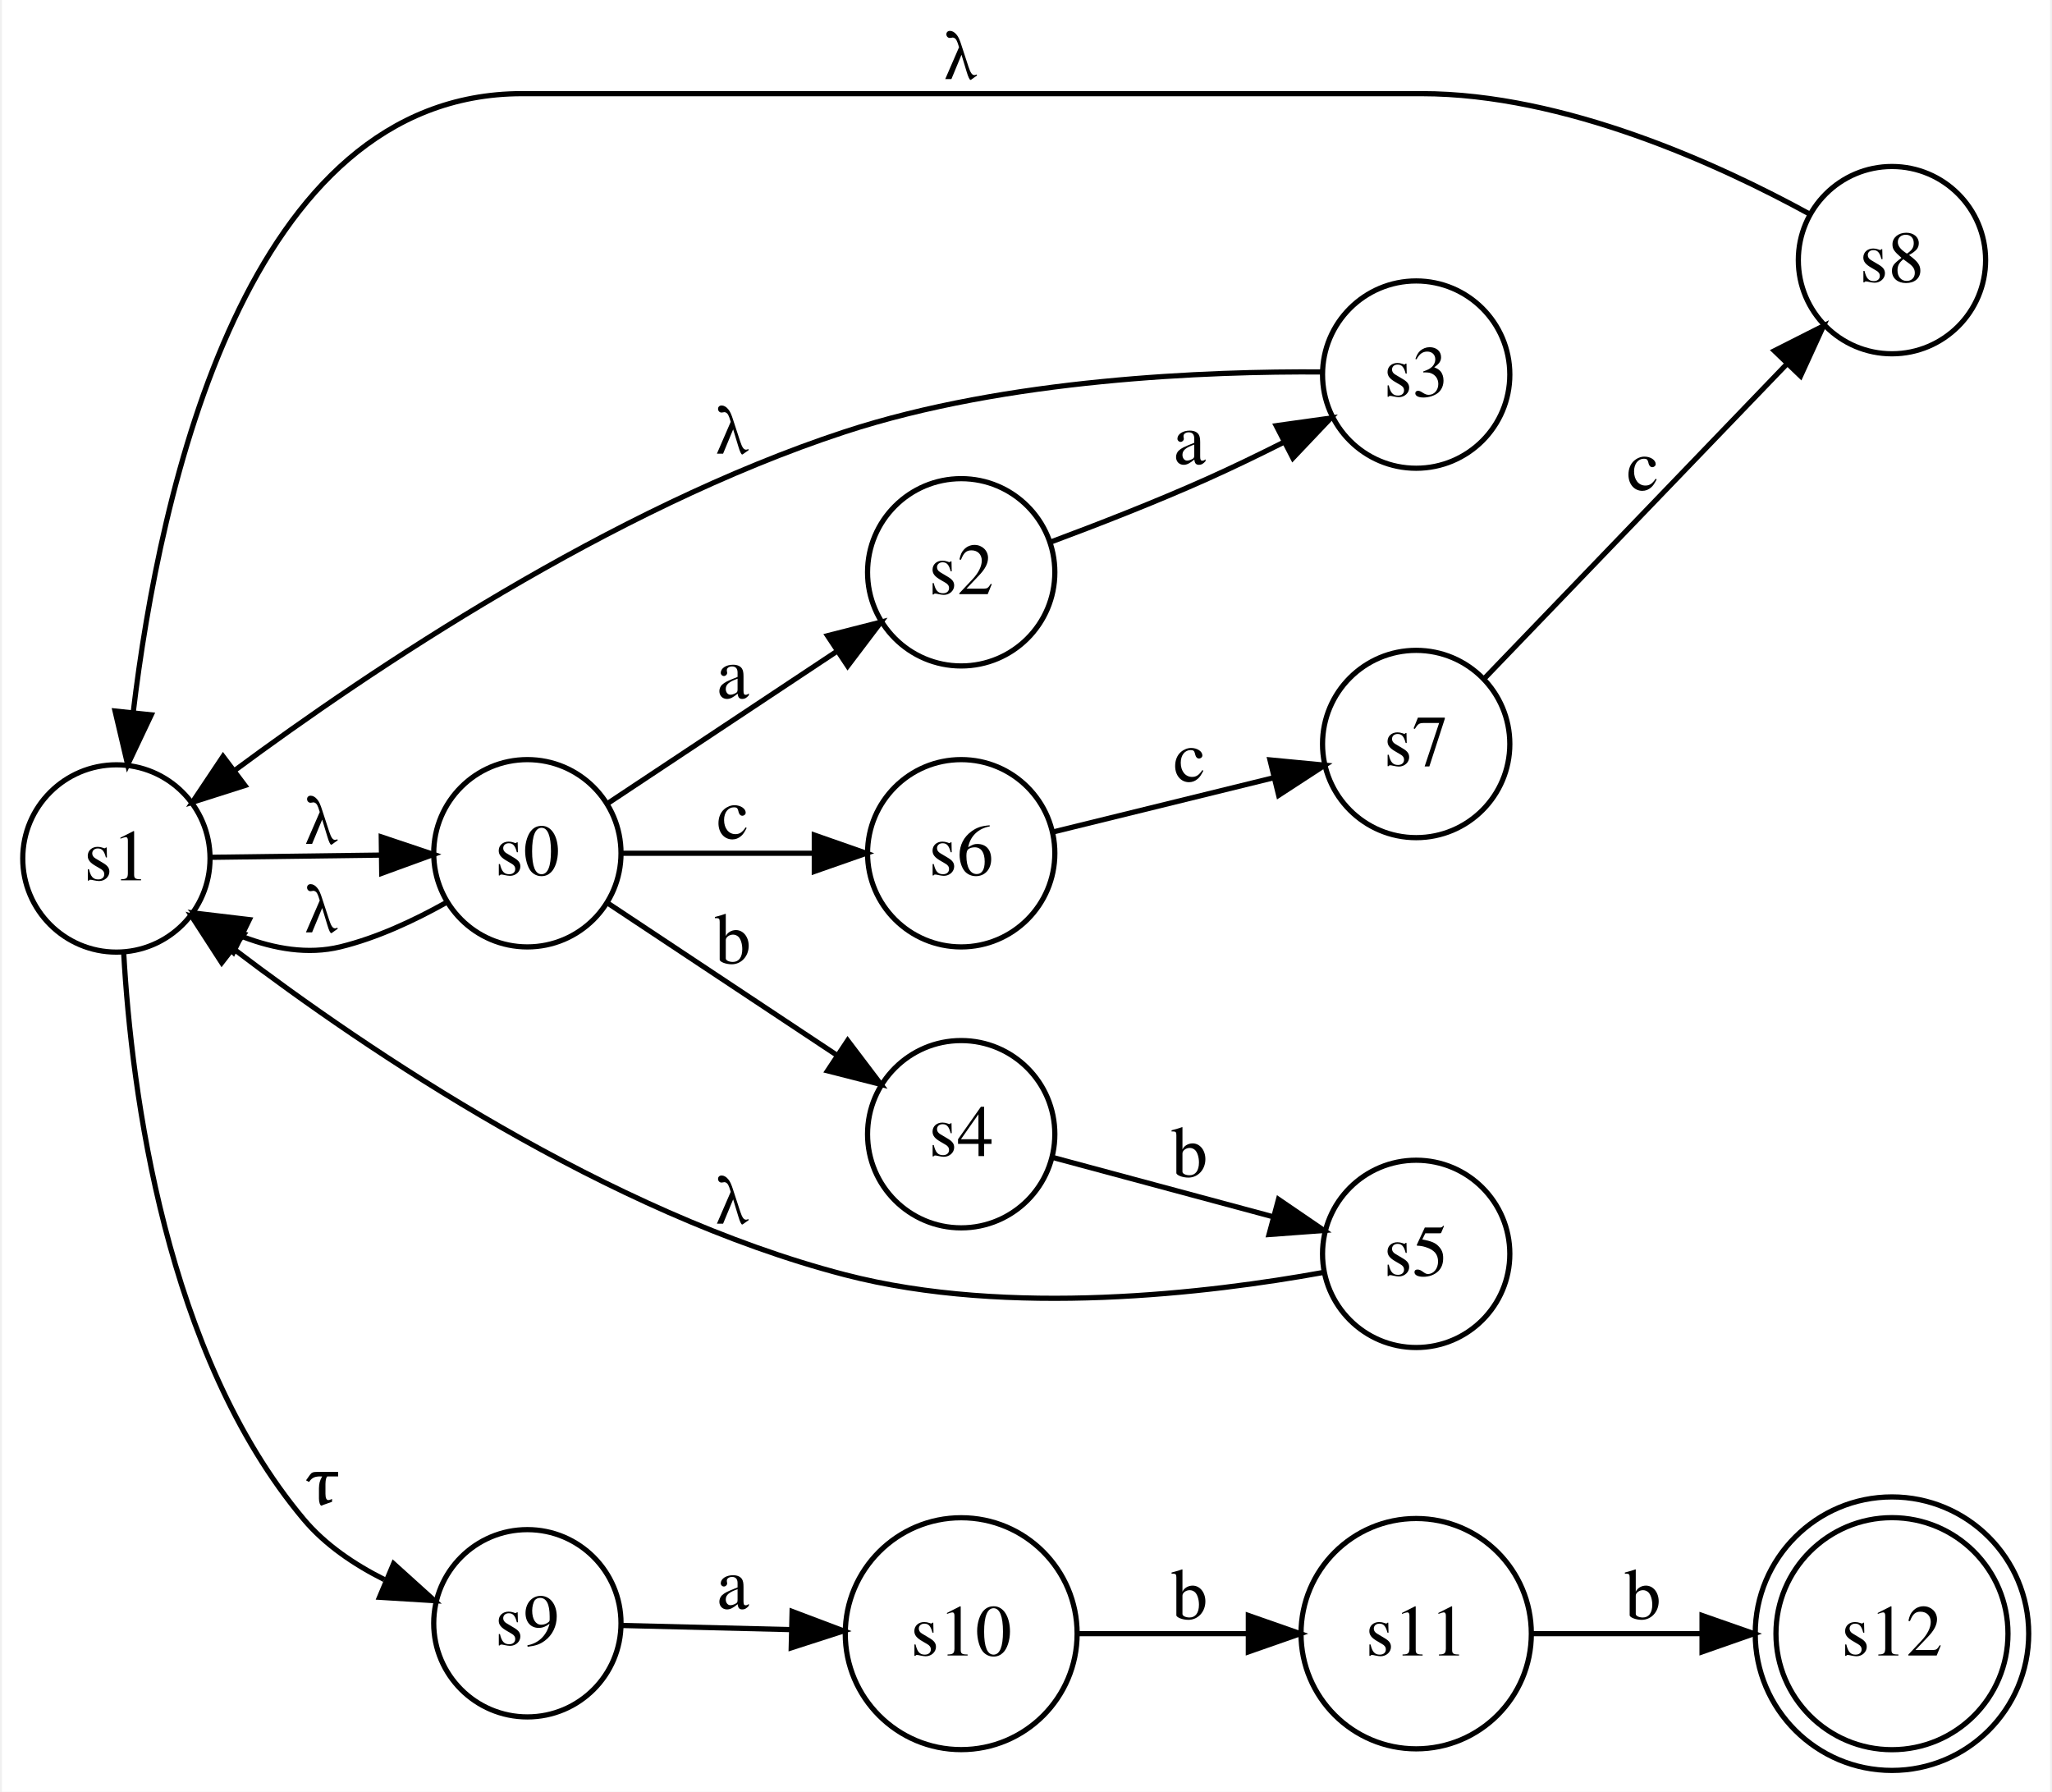
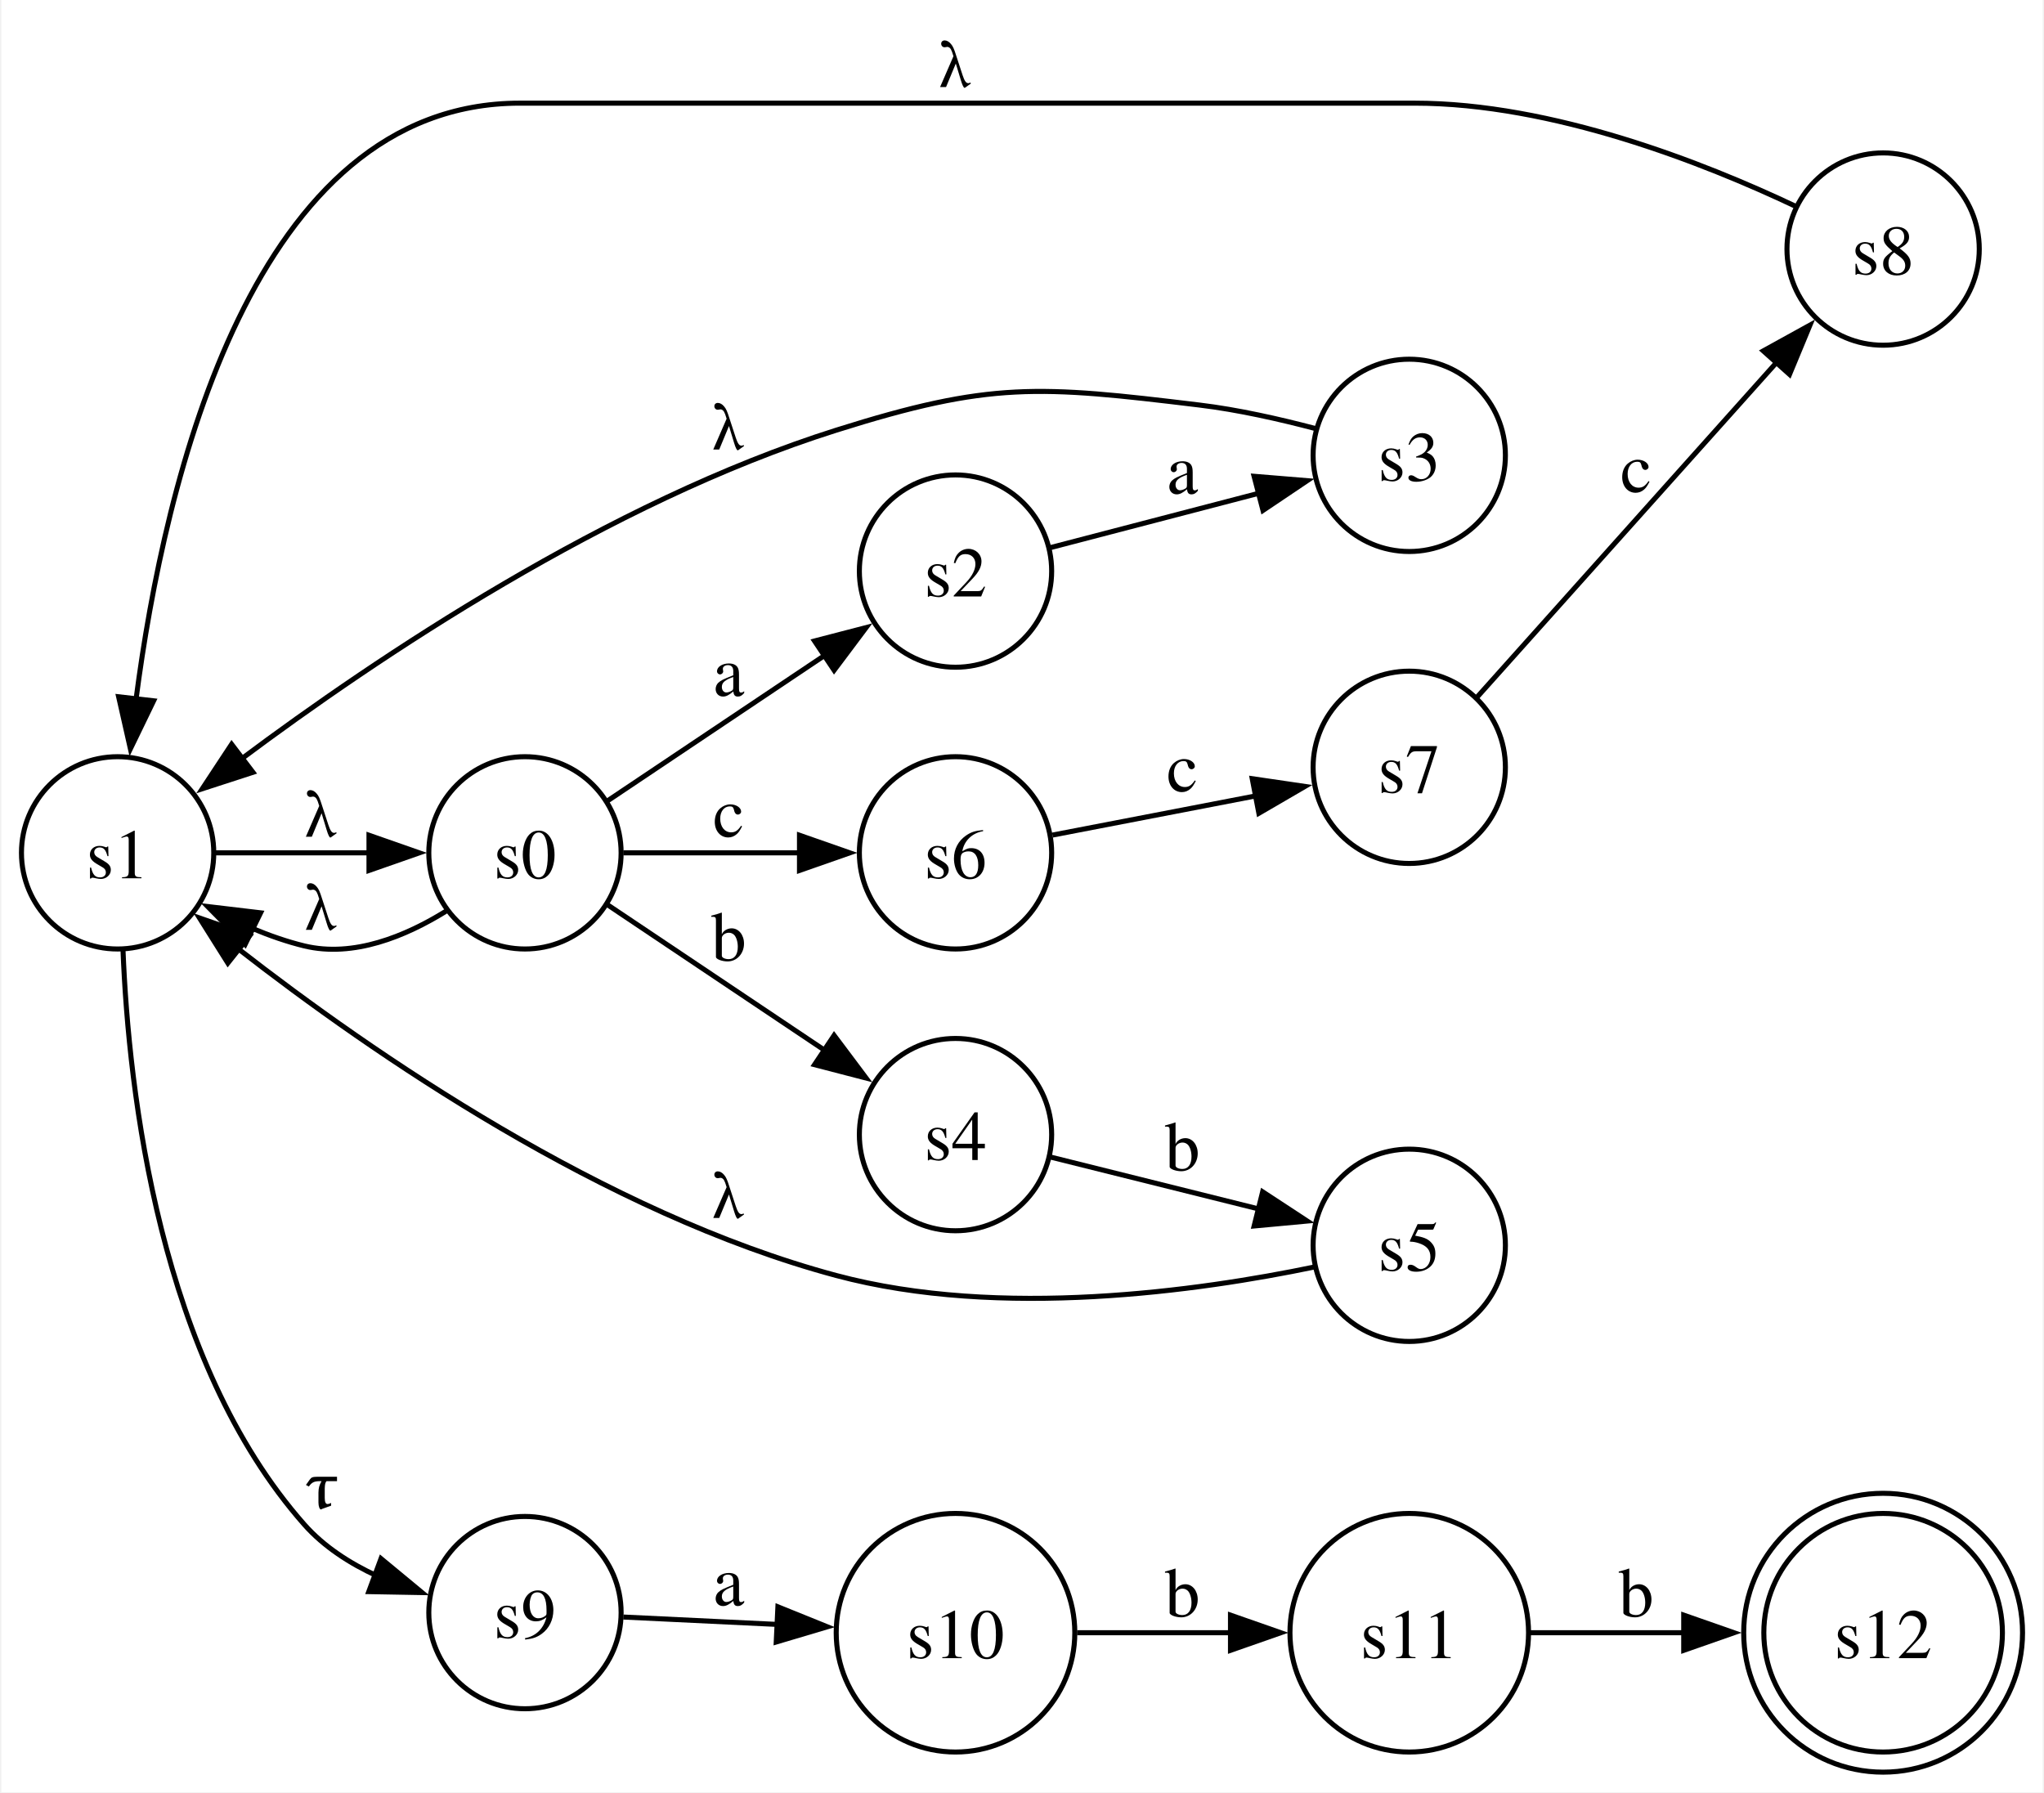
- <svg xmlns="http://www.w3.org/2000/svg" width="394pt" height="344pt" viewBox="0.00 0.00 393.70 344.39">
-   <g id="graph0" class="graph" transform="scale(1 1) rotate(0) translate(4 340.392)">
-     <polygon fill="white" stroke="none" points="-4,4 -4,-340.392 389.703,-340.392 389.703,4 -4,4" />
+ <svg xmlns="http://www.w3.org/2000/svg" width="406pt" height="356pt" viewBox="0.00 0.00 405.71 356.21">
+   <g id="graph0" class="graph" transform="scale(1 1) rotate(0) translate(4 352.21)">
+     <polygon fill="white" stroke="none" points="-4,4 -4,-352.21 401.71,-352.21 401.71,4 -4,4" />
    <g id="node1" class="node">
-       <ellipse fill="none" stroke="black" cx="359.311" cy="-26.392" rx="22.3" ry="22.3" />
-       <ellipse fill="none" stroke="black" cx="359.311" cy="-26.392" rx="26.284" ry="26.284" />
-       <text text-anchor="middle" x="359.311" y="-22.192" font-family="Times,serif" font-size="14.00">s12</text>
+       <ellipse fill="none" stroke="black" cx="370" cy="-27.71" rx="23.71" ry="23.71" />
+       <ellipse fill="none" stroke="black" cx="370" cy="-27.71" rx="27.71" ry="27.71" />
+       <text text-anchor="middle" x="370" y="-22.66" font-family="Times,serif" font-size="14.00">s12</text>
    </g>
    <g id="node2" class="node">
-       <ellipse fill="none" stroke="black" cx="97" cy="-176.392" rx="18" ry="18" />
-       <text text-anchor="middle" x="97" y="-172.192" font-family="Times,serif" font-size="14.00">s0</text>
+       <ellipse fill="none" stroke="black" cx="100.07" cy="-182.71" rx="19.11" ry="19.11" />
+       <text text-anchor="middle" x="100.07" y="-177.66" font-family="Times,serif" font-size="14.00">s0</text>
    </g>
    <g id="node3" class="node">
-       <ellipse fill="none" stroke="black" cx="180.392" cy="-230.392" rx="18" ry="18" />
-       <text text-anchor="middle" x="180.392" y="-226.192" font-family="Times,serif" font-size="14.00">s2</text>
+       <ellipse fill="none" stroke="black" cx="185.64" cy="-238.71" rx="19.11" ry="19.11" />
+       <text text-anchor="middle" x="185.64" y="-233.66" font-family="Times,serif" font-size="14.00">s2</text>
    </g>
    <g id="edge1" class="edge">
-       <path fill="none" stroke="black" d="M112.551,-186.046C124.704,-194.109 142.251,-205.751 156.317,-215.083" />
-       <polygon fill="black" stroke="black" points="154.699,-218.209 164.967,-220.821 158.569,-212.376 154.699,-218.209" />
-       <text text-anchor="middle" x="136.5" y="-206.192" font-family="Times,serif" font-size="14.00">a</text>
+       <path fill="none" stroke="black" d="M116.4,-192.99C128.58,-201.14 145.84,-212.71 159.96,-222.17" />
+       <polygon fill="black" stroke="black" points="157.62,-224.82 167.87,-227.48 161.51,-219 157.62,-224.82" />
+       <text text-anchor="middle" x="140.56" y="-213.91" font-family="Times,serif" font-size="14.00">a</text>
    </g>
    <g id="node4" class="node">
-       <ellipse fill="none" stroke="black" cx="180.392" cy="-122.392" rx="18" ry="18" />
-       <text text-anchor="middle" x="180.392" y="-118.192" font-family="Times,serif" font-size="14.00">s4</text>
+       <ellipse fill="none" stroke="black" cx="185.64" cy="-126.71" rx="19.11" ry="19.11" />
+       <text text-anchor="middle" x="185.64" y="-121.66" font-family="Times,serif" font-size="14.00">s4</text>
    </g>
    <g id="edge2" class="edge">
-       <path fill="none" stroke="black" d="M112.551,-166.738C124.704,-158.675 142.251,-147.033 156.317,-137.701" />
-       <polygon fill="black" stroke="black" points="158.569,-140.407 164.967,-131.962 154.699,-134.574 158.569,-140.407" />
-       <text text-anchor="middle" x="136.5" y="-155.192" font-family="Times,serif" font-size="14.00">b</text>
+       <path fill="none" stroke="black" d="M116.4,-172.44C128.58,-164.28 145.84,-152.71 159.96,-143.25" />
+       <polygon fill="black" stroke="black" points="161.51,-146.43 167.87,-137.95 157.62,-140.61 161.51,-146.43" />
+       <text text-anchor="middle" x="140.56" y="-161.27" font-family="Times,serif" font-size="14.00">b</text>
    </g>
    <g id="node5" class="node">
-       <ellipse fill="none" stroke="black" cx="180.392" cy="-176.392" rx="18" ry="18" />
-       <text text-anchor="middle" x="180.392" y="-172.192" font-family="Times,serif" font-size="14.00">s6</text>
+       <ellipse fill="none" stroke="black" cx="185.64" cy="-182.71" rx="19.11" ry="19.11" />
+       <text text-anchor="middle" x="185.64" y="-177.66" font-family="Times,serif" font-size="14.00">s6</text>
    </g>
    <g id="edge3" class="edge">
-       <path fill="none" stroke="black" d="M115.261,-176.392C125.944,-176.392 139.896,-176.392 152.057,-176.392" />
-       <polygon fill="black" stroke="black" points="152.156,-179.892 162.156,-176.392 152.156,-172.892 152.156,-179.892" />
-       <text text-anchor="middle" x="136.5" y="-179.192" font-family="Times,serif" font-size="14.00">c</text>
+       <path fill="none" stroke="black" d="M119.62,-182.71C130.01,-182.71 143.2,-182.71 154.99,-182.71" />
+       <polygon fill="black" stroke="black" points="154.63,-186.21 164.63,-182.71 154.63,-179.21 154.63,-186.21" />
+       <text text-anchor="middle" x="140.56" y="-185.91" font-family="Times,serif" font-size="14.00">c</text>
    </g>
    <g id="node6" class="node">
-       <ellipse fill="none" stroke="black" cx="18" cy="-175.392" rx="18" ry="18" />
-       <text text-anchor="middle" x="18" y="-171.192" font-family="Times,serif" font-size="14.00">s1</text>
+       <ellipse fill="none" stroke="black" cx="19.11" cy="-182.71" rx="19.11" ry="19.11" />
+       <text text-anchor="middle" x="19.11" y="-177.66" font-family="Times,serif" font-size="14.00">s1</text>
    </g>
    <g id="edge4" class="edge">
-       <path fill="none" stroke="black" d="M81.283,-166.85C75.25,-163.475 68.04,-160.096 61,-158.392 54.829,-156.898 48.373,-158.036 42.427,-160.295" />
-       <polygon fill="black" stroke="black" points="40.484,-157.35 33.04,-164.889 43.56,-163.637 40.484,-157.35" />
-       <text text-anchor="middle" x="57.5" y="-161.192" font-family="Times,serif" font-size="14.00">λ</text>
+       <path fill="none" stroke="black" d="M84.43,-171.15C76.34,-166.12 65.98,-161.86 56.22,-164.21 52.77,-165.05 49.28,-166.27 45.89,-167.69" />
+       <polygon fill="black" stroke="black" points="44.45,-164.5 37.01,-172.04 47.53,-170.79 44.45,-164.5" />
+       <text text-anchor="middle" x="59.59" y="-167.41" font-family="Times,serif" font-size="14.00">λ</text>
    </g>
    <g id="node8" class="node">
-       <ellipse fill="none" stroke="black" cx="267.852" cy="-268.392" rx="18" ry="18" />
-       <text text-anchor="middle" x="267.852" y="-264.192" font-family="Times,serif" font-size="14.00">s3</text>
+       <ellipse fill="none" stroke="black" cx="275.82" cy="-261.71" rx="19.11" ry="19.11" />
+       <text text-anchor="middle" x="275.82" y="-256.66" font-family="Times,serif" font-size="14.00">s3</text>
    </g>
    <g id="edge7" class="edge">
-       <path fill="none" stroke="black" d="M197.448,-236.156C206.458,-239.507 217.852,-243.937 227.784,-248.392 232.613,-250.558 237.699,-253.021 242.545,-255.461" />
-       <polygon fill="black" stroke="black" points="240.948,-258.575 251.441,-260.039 244.151,-252.351 240.948,-258.575" />
-       <text text-anchor="middle" x="224.284" y="-251.192" font-family="Times,serif" font-size="14.00">a</text>
+       <path fill="none" stroke="black" d="M204.49,-243.37C216.44,-246.49 232.44,-250.66 246.16,-254.24" />
+       <polygon fill="black" stroke="black" points="244.98,-257.55 255.54,-256.68 246.75,-250.77 244.98,-257.55" />
+       <text text-anchor="middle" x="230.73" y="-254.1" font-family="Times,serif" font-size="14.00">a</text>
    </g>
    <g id="node9" class="node">
-       <ellipse fill="none" stroke="black" cx="267.852" cy="-99.392" rx="18" ry="18" />
-       <text text-anchor="middle" x="267.852" y="-95.192" font-family="Times,serif" font-size="14.00">s5</text>
+       <ellipse fill="none" stroke="black" cx="275.82" cy="-104.71" rx="19.11" ry="19.11" />
+       <text text-anchor="middle" x="275.82" y="-99.66" font-family="Times,serif" font-size="14.00">s5</text>
    </g>
    <g id="edge9" class="edge">
-       <path fill="none" stroke="black" d="M197.869,-117.957C209.851,-114.732 226.329,-110.298 240.176,-106.571" />
-       <polygon fill="black" stroke="black" points="241.386,-109.87 250.133,-103.891 239.567,-103.11 241.386,-109.87" />
-       <text text-anchor="middle" x="224.284" y="-114.192" font-family="Times,serif" font-size="14.00">b</text>
+       <path fill="none" stroke="black" d="M204.49,-122.26C216.44,-119.28 232.44,-115.29 246.16,-111.87" />
+       <polygon fill="black" stroke="black" points="246.68,-115.34 255.54,-109.53 244.99,-108.55 246.68,-115.34" />
+       <text text-anchor="middle" x="230.73" y="-119.57" font-family="Times,serif" font-size="14.00">b</text>
    </g>
    <g id="node10" class="node">
-       <ellipse fill="none" stroke="black" cx="267.852" cy="-197.392" rx="18" ry="18" />
-       <text text-anchor="middle" x="267.852" y="-193.192" font-family="Times,serif" font-size="14.00">s7</text>
+       <ellipse fill="none" stroke="black" cx="275.82" cy="-199.71" rx="19.11" ry="19.11" />
+       <text text-anchor="middle" x="275.82" y="-194.66" font-family="Times,serif" font-size="14.00">s7</text>
    </g>
    <g id="edge11" class="edge">
-       <path fill="none" stroke="black" d="M198.276,-180.541C210.292,-183.494 226.677,-187.52 240.418,-190.896" />
-       <polygon fill="black" stroke="black" points="239.747,-194.335 250.293,-193.323 241.417,-187.538 239.747,-194.335" />
-       <text text-anchor="middle" x="224.284" y="-190.192" font-family="Times,serif" font-size="14.00">c</text>
+       <path fill="none" stroke="black" d="M204.91,-186.24C216.62,-188.49 232.07,-191.47 245.47,-194.06" />
+       <polygon fill="black" stroke="black" points="244.61,-197.45 255.09,-195.91 245.93,-190.58 244.61,-197.45" />
+       <text text-anchor="middle" x="230.73" y="-194.92" font-family="Times,serif" font-size="14.00">c</text>
    </g>
    <g id="edge5" class="edge">
-       <path fill="none" stroke="black" d="M36.089,-175.614C45.659,-175.738 57.817,-175.896 68.677,-176.037" />
-       <polygon fill="black" stroke="black" points="68.914,-179.54 78.959,-176.17 69.005,-172.541 68.914,-179.54" />
-       <text text-anchor="middle" x="57.5" y="-178.192" font-family="Times,serif" font-size="14.00">λ</text>
+       <path fill="none" stroke="black" d="M38.42,-182.71C47.53,-182.71 58.76,-182.71 69.08,-182.71" />
+       <polygon fill="black" stroke="black" points="69.07,-186.21 79.07,-182.71 69.07,-179.21 69.07,-186.21" />
+       <text text-anchor="middle" x="59.59" y="-185.91" font-family="Times,serif" font-size="14.00">λ</text>
    </g>
    <g id="node7" class="node">
-       <ellipse fill="none" stroke="black" cx="97" cy="-28.392" rx="18" ry="18" />
-       <text text-anchor="middle" x="97" y="-24.192" font-family="Times,serif" font-size="14.00">s9</text>
+       <ellipse fill="none" stroke="black" cx="100.07" cy="-31.71" rx="19.11" ry="19.11" />
+       <text text-anchor="middle" x="100.07" y="-26.66" font-family="Times,serif" font-size="14.00">s9</text>
    </g>
    <g id="edge6" class="edge">
-       <path fill="none" stroke="black" d="M19.404,-157.246C20.922,-130.466 27.407,-80.116 54,-48.392 58.121,-43.475 63.729,-39.684 69.504,-36.794" />
-       <polygon fill="black" stroke="black" points="71.285,-39.841 79.147,-32.739 68.572,-33.388 71.285,-39.841" />
-       <text text-anchor="middle" x="57.5" y="-51.192" font-family="Times,serif" font-size="14.00">τ</text>
+       <path fill="none" stroke="black" d="M20.18,-163.44C21.31,-135.03 27.44,-81.78 56.22,-49.21 60.11,-44.81 65.27,-41.49 70.67,-39" />
+       <polygon fill="black" stroke="black" points="71.46,-42.44 79.62,-35.69 69.03,-35.88 71.46,-42.44" />
+       <text text-anchor="middle" x="59.59" y="-52.41" font-family="Times,serif" font-size="14.00">τ</text>
    </g>
    <g id="node12" class="node">
-       <ellipse fill="none" stroke="black" cx="180.392" cy="-26.392" rx="22.284" ry="22.284" />
-       <text text-anchor="middle" x="180.392" y="-22.192" font-family="Times,serif" font-size="14.00">s10</text>
+       <ellipse fill="none" stroke="black" cx="185.64" cy="-27.71" rx="23.71" ry="23.71" />
+       <text text-anchor="middle" x="185.64" y="-22.66" font-family="Times,serif" font-size="14.00">s10</text>
    </g>
    <g id="edge14" class="edge">
-       <path fill="none" stroke="black" d="M115.261,-27.968C124.667,-27.736 136.608,-27.443 147.629,-27.172" />
-       <polygon fill="black" stroke="black" points="147.89,-30.667 157.801,-26.922 147.718,-23.669 147.89,-30.667" />
-       <text text-anchor="middle" x="136.5" y="-31.192" font-family="Times,serif" font-size="14.00">a</text>
+       <path fill="none" stroke="black" d="M119.62,-30.83C128.63,-30.39 139.76,-29.86 150.25,-29.36" />
+       <polygon fill="black" stroke="black" points="150.34,-32.86 160.16,-28.89 150.01,-25.87 150.34,-32.86" />
+       <text text-anchor="middle" x="140.56" y="-33.15" font-family="Times,serif" font-size="14.00">a</text>
    </g>
    <g id="edge8" class="edge">
-       <path fill="none" stroke="black" d="M249.791,-268.901C227.957,-269.054 189.224,-267.63 158,-257.392 113.031,-242.647 66.892,-211.663 40.704,-192.287" />
-       <polygon fill="black" stroke="black" points="42.712,-189.418 32.617,-186.201 38.503,-195.011 42.712,-189.418" />
-       <text text-anchor="middle" x="136.5" y="-253.192" font-family="Times,serif" font-size="14.00">λ</text>
+       <path fill="none" stroke="black" d="M257.16,-267.04C250.06,-268.91 241.77,-270.79 234.11,-271.71 202.18,-275.58 192.6,-276.39 161.93,-266.71 116.72,-252.46 70.63,-221.48 43.74,-201.39" />
+       <polygon fill="black" stroke="black" points="46.01,-198.72 35.94,-195.45 41.77,-204.29 46.01,-198.72" />
+       <text text-anchor="middle" x="140.56" y="-262.87" font-family="Times,serif" font-size="14.00">λ</text>
    </g>
    <g id="edge10" class="edge">
-       <path fill="none" stroke="black" d="M249.929,-95.807C228.242,-91.88 189.663,-87.16 158,-95.392 112.484,-107.226 66.52,-138.27 40.514,-158.023" />
-       <polygon fill="black" stroke="black" points="38.247,-155.352 32.489,-164.245 42.536,-160.884 38.247,-155.352" />
-       <text text-anchor="middle" x="136.5" y="-105.192" font-family="Times,serif" font-size="14.00">λ</text>
+       <path fill="none" stroke="black" d="M256.87,-100.38C234.29,-95.69 194.54,-89.98 161.93,-98.71 115.89,-111.04 69.73,-142.88 43.09,-163.63" />
+       <polygon fill="black" stroke="black" points="41.02,-160.8 35.38,-169.77 45.38,-166.28 41.02,-160.8" />
+       <text text-anchor="middle" x="140.56" y="-110.14" font-family="Times,serif" font-size="14.00">λ</text>
    </g>
    <g id="node11" class="node">
-       <ellipse fill="none" stroke="black" cx="359.311" cy="-290.392" rx="18" ry="18" />
-       <text text-anchor="middle" x="359.311" y="-286.192" font-family="Times,serif" font-size="14.00">s8</text>
+       <ellipse fill="none" stroke="black" cx="370" cy="-302.71" rx="19.11" ry="19.11" />
+       <text text-anchor="middle" x="370" y="-297.66" font-family="Times,serif" font-size="14.00">s8</text>
    </g>
    <g id="edge12" class="edge">
-       <path fill="none" stroke="black" d="M280.917,-209.934C295.856,-225.465 321.486,-252.109 339.132,-270.454" />
-       <polygon fill="black" stroke="black" points="336.697,-272.971 346.152,-277.751 341.742,-268.118 336.697,-272.971" />
-       <text text-anchor="middle" x="311.42" y="-246.192" font-family="Times,serif" font-size="14.00">c</text>
+       <path fill="none" stroke="black" d="M289.25,-213.6C304.58,-230.73 330.82,-260.05 348.99,-280.36" />
+       <polygon fill="black" stroke="black" points="346.18,-282.47 355.46,-287.59 351.4,-277.8 346.18,-282.47" />
+       <text text-anchor="middle" x="320.91" y="-254.41" font-family="Times,serif" font-size="14.00">c</text>
    </g>
    <g id="edge13" class="edge">
-       <path fill="none" stroke="black" d="M343.38,-299.306C326.075,-308.774 296.398,-322.392 268.852,-322.392 96,-322.392 96,-322.392 96,-322.392 42.882,-322.392 26.336,-246.142 21.235,-203.474" />
-       <polygon fill="black" stroke="black" points="24.704,-202.993 20.17,-193.417 17.743,-203.73 24.704,-202.993" />
-       <text text-anchor="middle" x="180.392" y="-325.192" font-family="Times,serif" font-size="14.00">λ</text>
+       <path fill="none" stroke="black" d="M352.5,-311.26C334.43,-319.81 304.33,-331.71 276.82,-331.71 99.07,-331.71 99.07,-331.71 99.07,-331.71 45.95,-331.71 28.46,-256.87 22.78,-213.27" />
+       <polygon fill="black" stroke="black" points="26.27,-212.93 21.65,-203.39 19.31,-213.73 26.27,-212.93" />
+       <text text-anchor="middle" x="185.64" y="-334.91" font-family="Times,serif" font-size="14.00">λ</text>
    </g>
    <g id="node13" class="node">
-       <ellipse fill="none" stroke="black" cx="267.852" cy="-26.392" rx="22.136" ry="22.136" />
-       <text text-anchor="middle" x="267.852" y="-22.192" font-family="Times,serif" font-size="14.00">s11</text>
+       <ellipse fill="none" stroke="black" cx="275.82" cy="-27.71" rx="23.71" ry="23.71" />
+       <text text-anchor="middle" x="275.82" y="-22.66" font-family="Times,serif" font-size="14.00">s11</text>
    </g>
    <g id="edge15" class="edge">
-       <path fill="none" stroke="black" d="M202.957,-26.392C212.747,-26.392 224.521,-26.392 235.28,-26.392" />
-       <polygon fill="black" stroke="black" points="235.589,-29.892 245.589,-26.392 235.589,-22.892 235.589,-29.892" />
-       <text text-anchor="middle" x="224.284" y="-29.192" font-family="Times,serif" font-size="14.00">b</text>
+       <path fill="none" stroke="black" d="M209.81,-27.71C219.23,-27.71 230.3,-27.71 240.62,-27.71" />
+       <polygon fill="black" stroke="black" points="240.29,-31.21 250.29,-27.71 240.29,-24.21 240.29,-31.21" />
+       <text text-anchor="middle" x="230.73" y="-30.91" font-family="Times,serif" font-size="14.00">b</text>
    </g>
    <g id="edge16" class="edge">
-       <path fill="none" stroke="black" d="M290.052,-26.392C299.763,-26.392 311.542,-26.392 322.562,-26.392" />
-       <polygon fill="black" stroke="black" points="322.803,-29.892 332.803,-26.392 322.803,-22.892 322.803,-29.892" />
-       <text text-anchor="middle" x="311.42" y="-29.192" font-family="Times,serif" font-size="14.00">b</text>
+       <path fill="none" stroke="black" d="M299.61,-27.71C308.9,-27.71 319.92,-27.71 330.4,-27.71" />
+       <polygon fill="black" stroke="black" points="330.37,-31.21 340.37,-27.71 330.37,-24.21 330.37,-31.21" />
+       <text text-anchor="middle" x="320.91" y="-30.91" font-family="Times,serif" font-size="14.00">b</text>
    </g>
  </g>
</svg>
